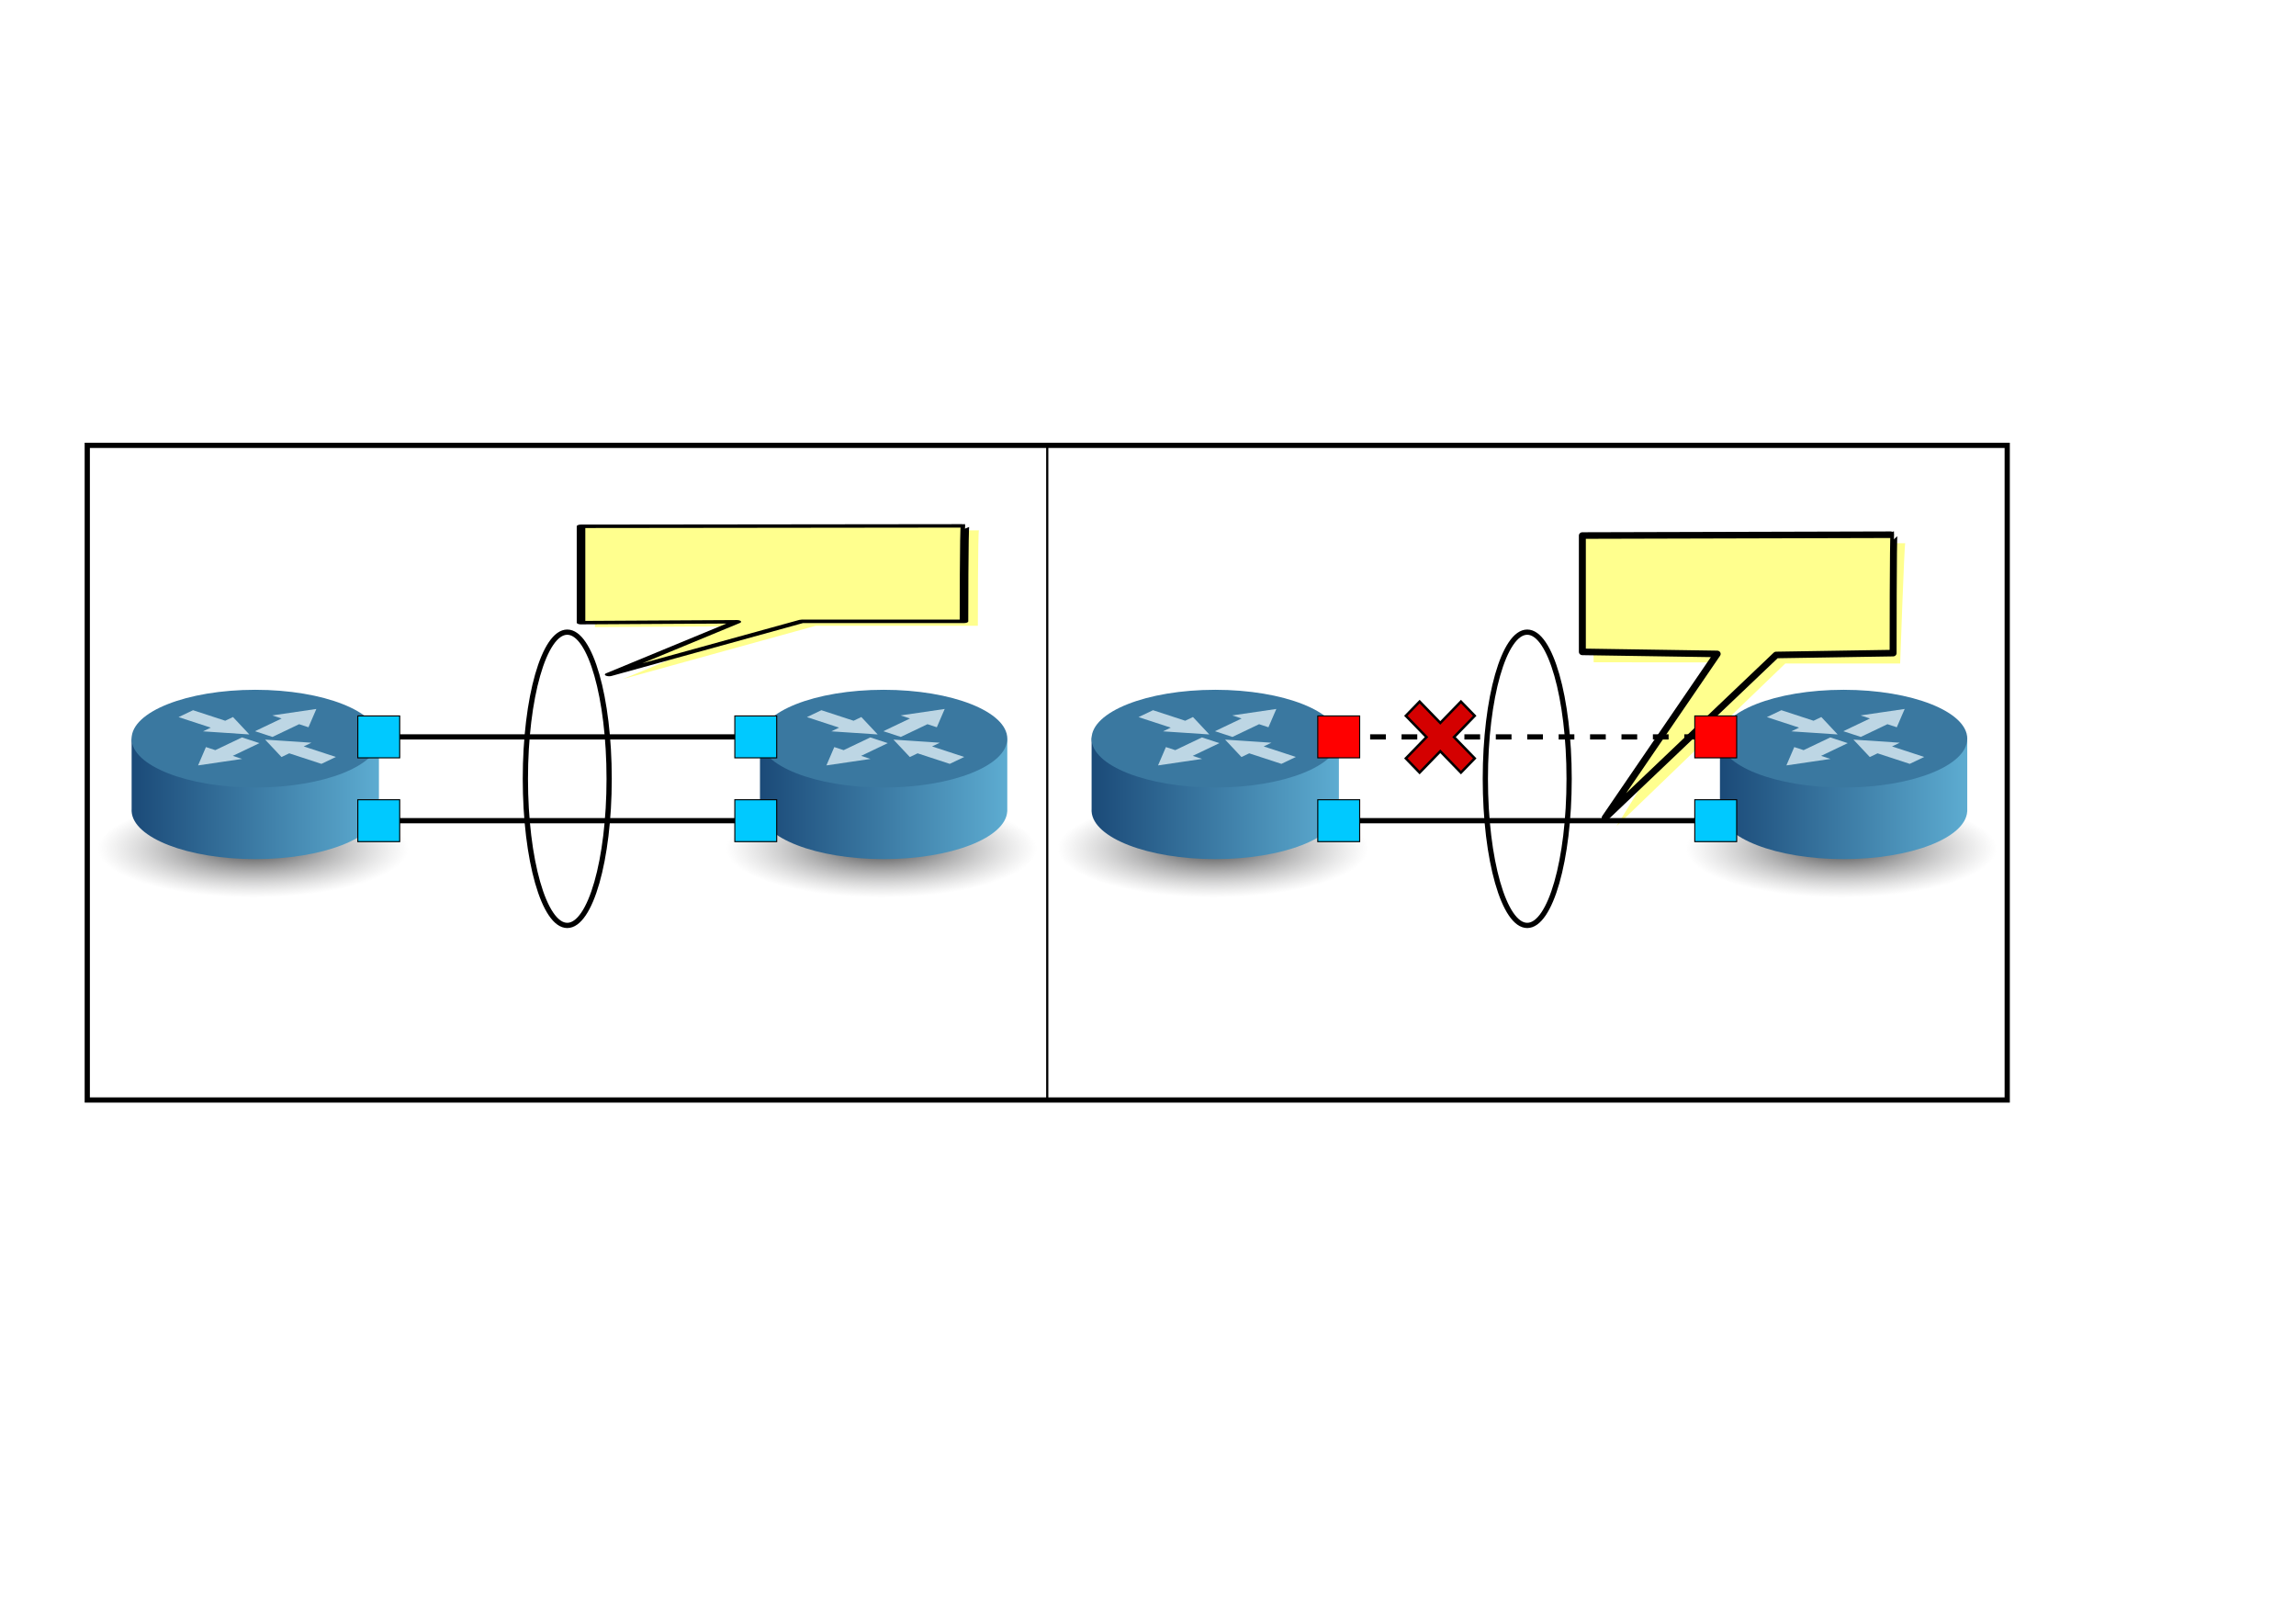
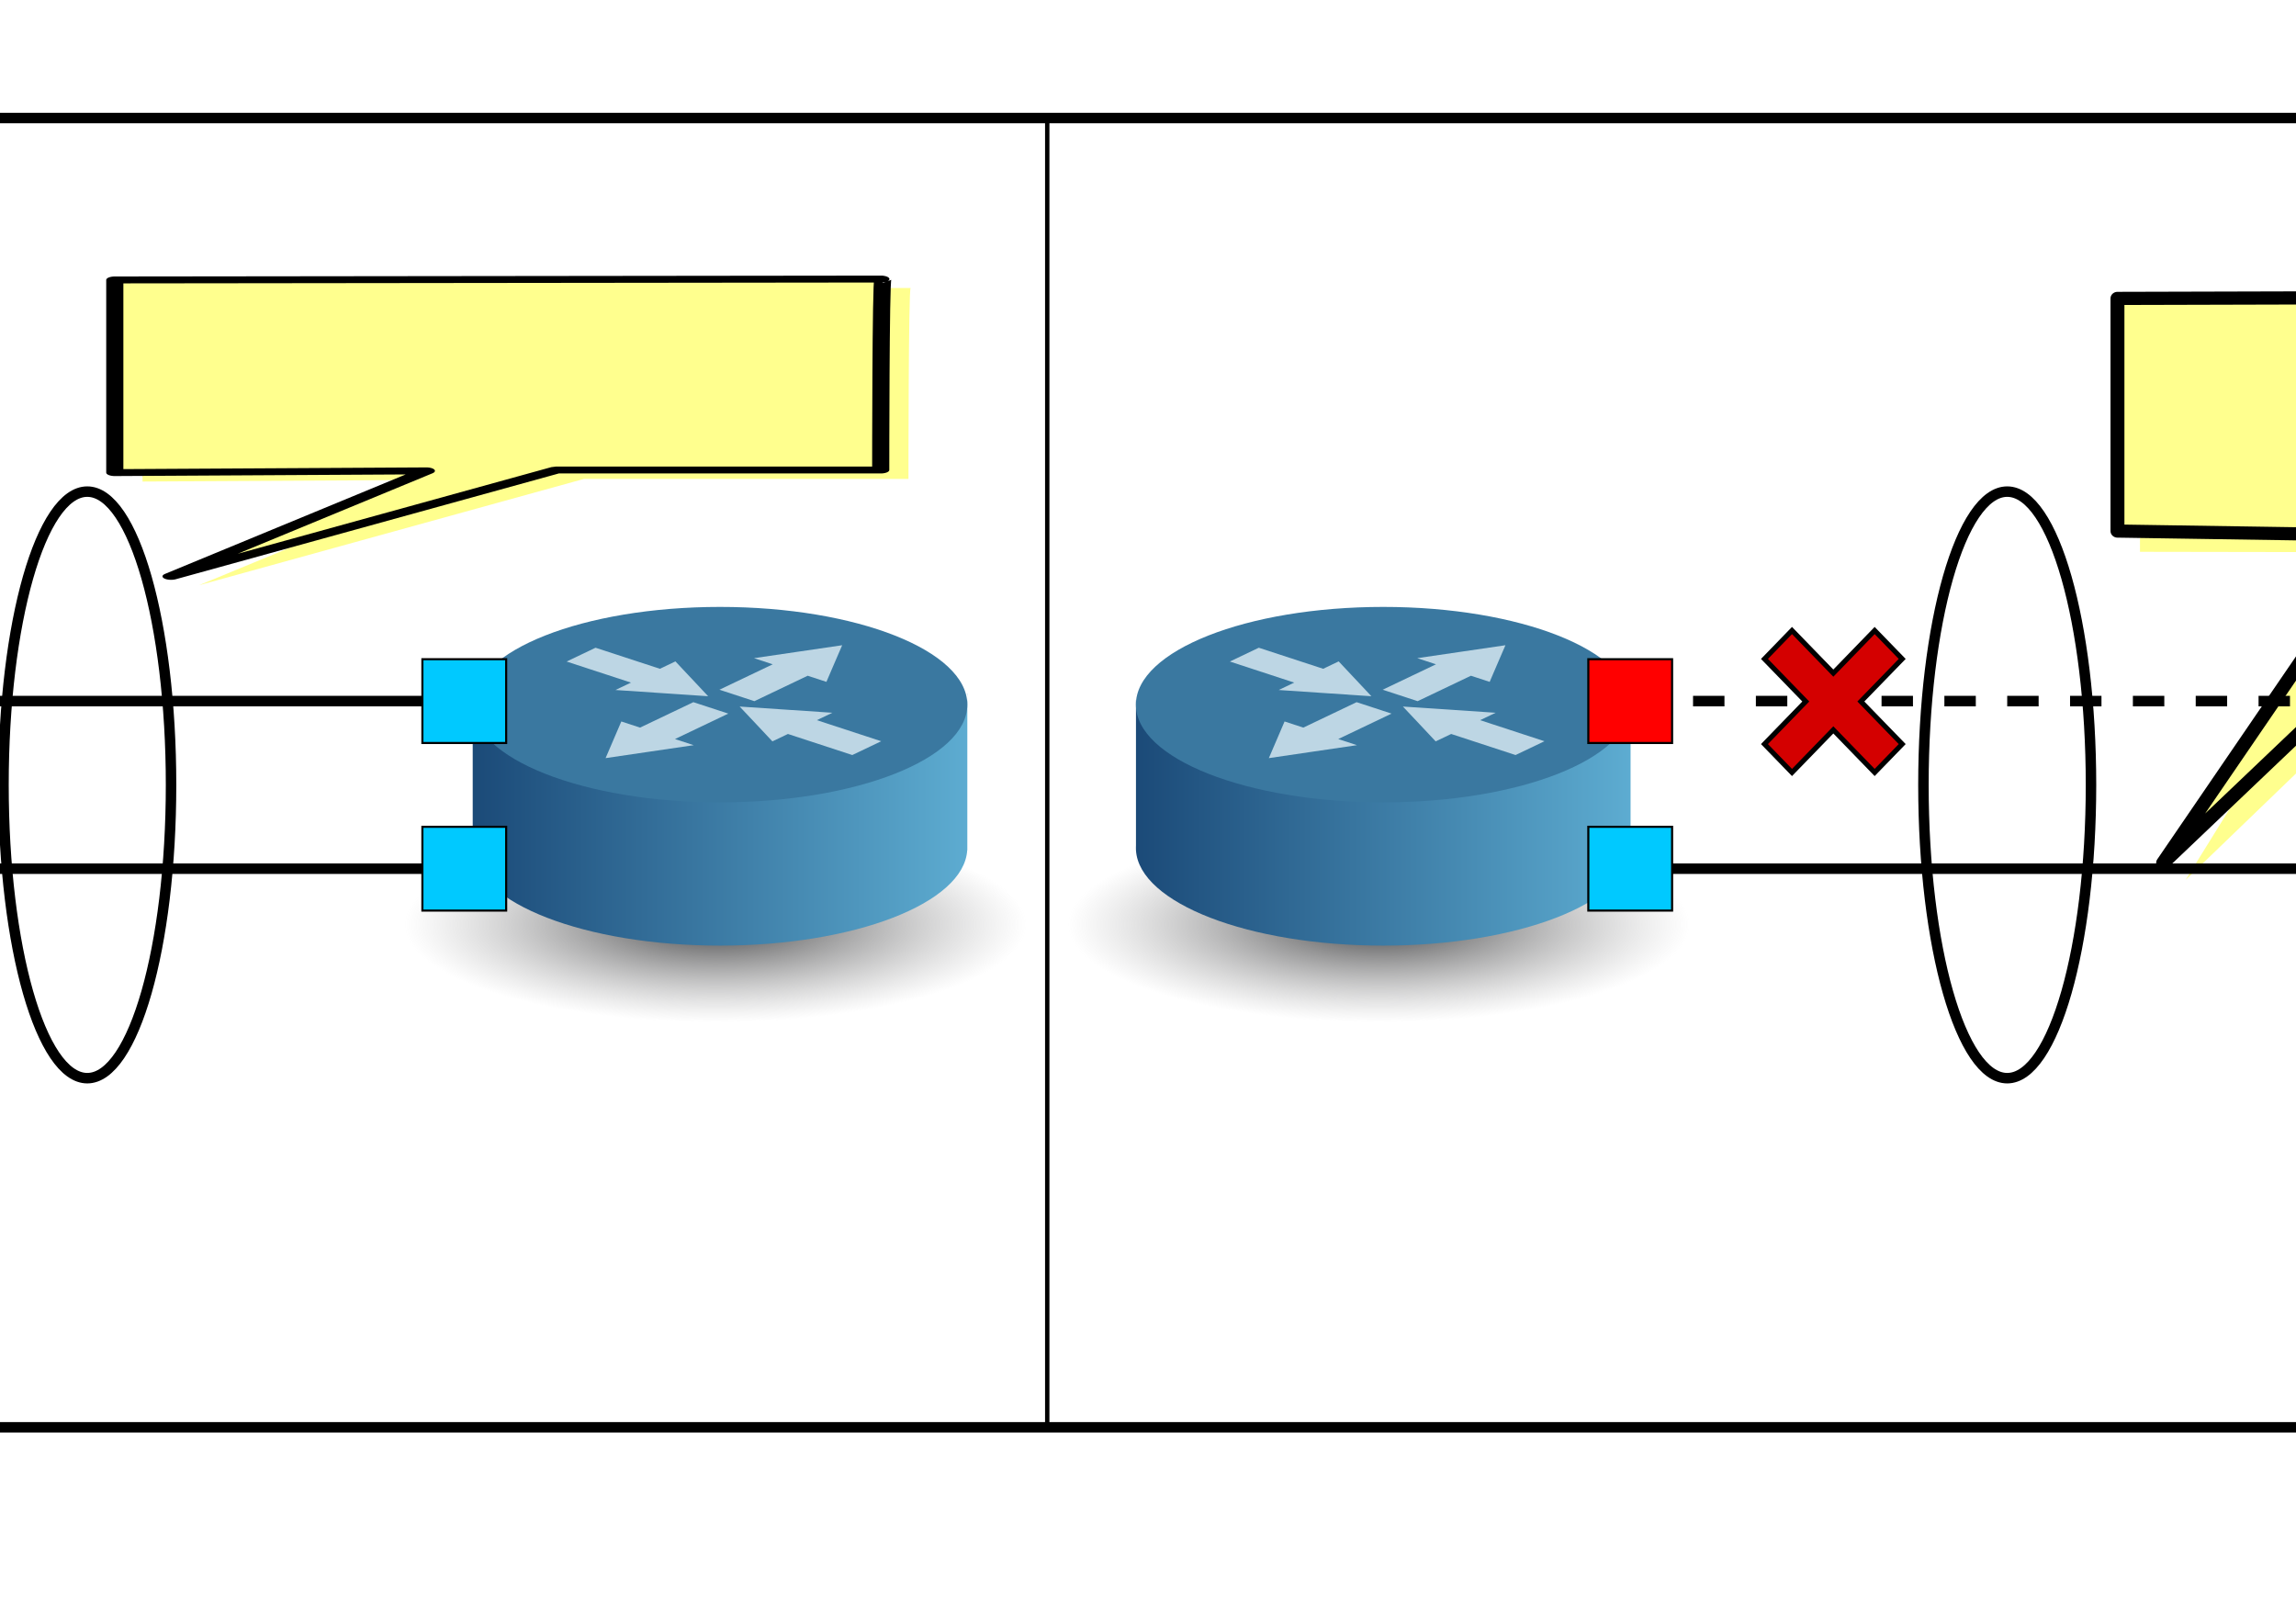
<svg xmlns="http://www.w3.org/2000/svg" xmlns:ns2="http://www.openswatchbook.org/uri/2009/osb" xmlns:xlink="http://www.w3.org/1999/xlink" width="1052.362" height="744.094" id="svg2" version="1.1">
  <defs id="defs4">
    <linearGradient id="linearGradient12001-6">
      <stop style="stop-color:#1b4a78;stop-opacity:1;" offset="0" id="stop12003-2" />
      <stop style="stop-color:#5dacd1;stop-opacity:1;" offset="1" id="stop12005-9" />
    </linearGradient>
    <linearGradient xlink:href="#linearGradient12001-6" id="linearGradient13690-7" gradientUnits="userSpaceOnUse" gradientTransform="matrix(0.471308,0,0,0.471308,118.8781,123.5182)" x1="175.719" y1="737.016" x2="470.001" y2="737.016" />
    <linearGradient id="linearGradient12828-7">
      <stop id="stop12830-8" offset="0" style="stop-color:#484849;stop-opacity:1;" />
      <stop style="stop-color:#434344;stop-opacity:1;" offset="0" id="stop12862-3" />
      <stop id="stop12832-5" offset="1" style="stop-color:#8f8f90;stop-opacity:0;" />
    </linearGradient>
    <radialGradient xlink:href="#linearGradient12828-7" id="radialGradient13688-4" gradientUnits="userSpaceOnUse" gradientTransform="matrix(1,0,0,0.177184,0,495.9268)" cx="328.571" cy="602.719" fx="328.571" fy="602.719" r="147.143" />
    <linearGradient id="linearGradient12828">
      <stop id="stop12830" offset="0" style="stop-color:#484849;stop-opacity:1;" />
      <stop style="stop-color:#434344;stop-opacity:1;" offset="0" id="stop12862" />
      <stop id="stop12832" offset="1" style="stop-color:#8f8f90;stop-opacity:0;" />
    </linearGradient>
    <radialGradient xlink:href="#linearGradient12828" id="radialGradient13651" cx="328.571" cy="602.719" fx="328.571" fy="602.719" r="147.143" gradientTransform="matrix(1,0,0,0.177184,-1.31839e-15,495.9268)" gradientUnits="userSpaceOnUse" />
    <linearGradient id="linearGradient12001">
      <stop style="stop-color:#1b4a78;stop-opacity:1;" offset="0" id="stop12003" />
      <stop style="stop-color:#5dacd1;stop-opacity:1;" offset="1" id="stop12005" />
    </linearGradient>
    <linearGradient xlink:href="#linearGradient12001" id="linearGradient13633" gradientUnits="userSpaceOnUse" gradientTransform="matrix(0.471308,0,0,0.471308,118.8781,123.5182)" x1="175.719" y1="737.016" x2="470.001" y2="737.016" />
    <radialGradient xlink:href="#linearGradient12828" id="radialGradient13688" gradientUnits="userSpaceOnUse" gradientTransform="matrix(1,0,0,0.177184,0,495.9268)" cx="328.571" cy="602.719" fx="328.571" fy="602.719" r="147.143" />
    <linearGradient xlink:href="#linearGradient12001" id="linearGradient13690" gradientUnits="userSpaceOnUse" gradientTransform="matrix(0.471308,0,0,0.471308,118.8781,123.5182)" x1="175.719" y1="737.016" x2="470.001" y2="737.016" />
    <linearGradient ns2:paint="solid" id="linearGradient4250">
      <stop id="stop4252" offset="0" style="stop-color:#00c9ff;stop-opacity:1;" />
    </linearGradient>
    <linearGradient id="linearGradient12001-6-5">
      <stop style="stop-color:#1b4a78;stop-opacity:1;" offset="0" id="stop12003-2-5" />
      <stop style="stop-color:#5dacd1;stop-opacity:1;" offset="1" id="stop12005-9-8" />
    </linearGradient>
    <linearGradient xlink:href="#linearGradient12001-6-5" id="linearGradient13690-7-5" gradientUnits="userSpaceOnUse" gradientTransform="matrix(0.471308,0,0,0.471308,118.8781,123.5182)" x1="175.719" y1="737.016" x2="470.001" y2="737.016" />
    <linearGradient id="linearGradient12828-7-1">
      <stop id="stop12830-8-0" offset="0" style="stop-color:#484849;stop-opacity:1;" />
      <stop style="stop-color:#434344;stop-opacity:1;" offset="0" id="stop12862-3-8" />
      <stop id="stop12832-5-5" offset="1" style="stop-color:#8f8f90;stop-opacity:0;" />
    </linearGradient>
    <radialGradient xlink:href="#linearGradient12828-7-1" id="radialGradient13688-4-2" gradientUnits="userSpaceOnUse" gradientTransform="matrix(1,0,0,0.177184,0,495.9268)" cx="328.571" cy="602.719" fx="328.571" fy="602.719" r="147.143" />
    <linearGradient id="linearGradient12828-8">
      <stop id="stop12830-9" offset="0" style="stop-color:#484849;stop-opacity:1;" />
      <stop style="stop-color:#434344;stop-opacity:1;" offset="0" id="stop12862-7" />
      <stop id="stop12832-1" offset="1" style="stop-color:#8f8f90;stop-opacity:0;" />
    </linearGradient>
    <radialGradient xlink:href="#linearGradient12828-8" id="radialGradient13651-0" cx="328.571" cy="602.719" fx="328.571" fy="602.719" r="147.143" gradientTransform="matrix(1,0,0,0.177184,-1.31839e-15,495.9268)" gradientUnits="userSpaceOnUse" />
    <linearGradient id="linearGradient12001-4">
      <stop style="stop-color:#1b4a78;stop-opacity:1;" offset="0" id="stop12003-9" />
      <stop style="stop-color:#5dacd1;stop-opacity:1;" offset="1" id="stop12005-92" />
    </linearGradient>
    <linearGradient xlink:href="#linearGradient12001-4" id="linearGradient13633-3" gradientUnits="userSpaceOnUse" gradientTransform="matrix(0.471308,0,0,0.471308,118.8781,123.5182)" x1="175.719" y1="737.016" x2="470.001" y2="737.016" />
    <radialGradient xlink:href="#linearGradient12828-8" id="radialGradient13688-2" gradientUnits="userSpaceOnUse" gradientTransform="matrix(1,0,0,0.177184,0,495.9268)" cx="328.571" cy="602.719" fx="328.571" fy="602.719" r="147.143" />
    <linearGradient xlink:href="#linearGradient12001-4" id="linearGradient13690-76" gradientUnits="userSpaceOnUse" gradientTransform="matrix(0.471308,0,0,0.471308,118.8781,123.5182)" x1="175.719" y1="737.016" x2="470.001" y2="737.016" />
    <linearGradient ns2:paint="solid" id="linearGradient4250-0">
      <stop id="stop4252-9" offset="0" style="stop-color:#00c9ff;stop-opacity:1;" />
    </linearGradient>
  </defs>
  <g id="layer1" transform="translate(0,-308.2677)">
-     <g id="g3203" transform="matrix(0.48,0,0,0.48,10.4,480.7968)">
+     <g id="g3203" transform="matrix(0.96,0,0,0.96,-459.2,299.2315)">
      <g transform="translate(0,-308.2677)" id="layer1-9">
        <g transform="matrix(1.702789,0,0,1.710788,47.59226,521.6362)" id="layer1-6">
          <g id="g13678" transform="translate(-168.5715,-361.4285)">
            <path transform="matrix(0.592567,0,0,1.045917,75.12109,-130.213)" d="m 475.714,602.719 c 0,14.399 -65.878,26.071 -147.143,26.071 -81.265,0 -147.143,-11.673 -147.143,-26.071 0,-14.399 65.878,-26.071 147.143,-26.071 81.265,0 147.143,11.673 147.143,26.071 z" id="path13641" style="fill:url(#radialGradient13688);fill-opacity:1;stroke:none" />
            <path id="path13626" d="m 201.713,435.707 0,0.295 c 0.006,-0.098 0.021,-0.197 0.029,-0.295 l -0.029,0 z m 138.624,0 c 0.03,0.33 0.059,0.668 0.059,1.002 l 0,-1.002 -0.059,0 z m 0.059,1.002 c -10e-6,15.052 -31.075,27.262 -69.356,27.262 -37.683,10e-6 -68.376,-11.828 -69.326,-26.555 l 0,40.68 c -0.015,0.234 -0.015,0.457 -0.015,0.692 0,0.225 8.7e-4,0.453 0.015,0.678 0.912,14.741 31.619,26.599 69.326,26.599 37.708,0 68.415,-11.858 69.326,-26.599 l 0.029,0 0,-0.501 c 9.5e-4,-0.059 0,-0.118 0,-0.177 0,-0.059 9.4e-4,-0.118 0,-0.177 l 0,-41.902 z" style="fill:url(#linearGradient13690);fill-opacity:1;stroke:none" />
            <path transform="matrix(0.471308,0,0,1.045917,116.1877,-191.5659)" d="m 475.714,602.719 c 0,14.399 -65.878,26.071 -147.143,26.071 -81.265,0 -147.143,-11.673 -147.143,-26.071 0,-14.399 65.878,-26.071 147.143,-26.071 81.265,0 147.143,11.673 147.143,26.071 z" id="path11090" style="fill:#3a78a0;fill-opacity:1;stroke:none" />
            <g transform="matrix(0.84958,0.276715,-0.703617,0.334119,443.2028,133.2284)" style="fill:#f2fdff;fill-opacity:0.712" id="g13565">
              <path style="fill:#f2fdff;fill-opacity:0.712;stroke:none" d="m 328.669,592.825 -5.979,10.353 -5.979,10.353 6.184,0 0,21.241 11.532,0 0,-21.241 6.184,0 -5.979,-10.353 -5.965,-10.353 z" id="path13507" />
              <path style="fill:#f2fdff;fill-opacity:0.712;stroke:none" d="m 328.669,687.11 -5.979,-10.353 -5.979,-10.353 6.184,0 0,-21.241 11.532,0 0,21.241 6.184,0 -5.979,10.353 -5.965,10.353 z" id="path13509" />
              <path style="fill:#f2fdff;fill-opacity:0.712;stroke:none" d="m 333.748,639.824 10.353,-5.979 10.353,-5.979 0,6.184 21.241,0 0,11.532 -21.241,0 0,6.184 -10.353,-5.979 -10.353,-5.965 z" id="path13511" />
              <path style="fill:#f2fdff;fill-opacity:0.712;stroke:none" d="m 323.357,639.824 -10.353,-5.979 -10.353,-5.979 0,6.184 -21.241,0 0,11.532 21.241,0 0,6.184 10.353,-5.979 10.353,-5.965 z" id="path13513" />
            </g>
          </g>
        </g>
        <g transform="matrix(1.702789,0,0,1.710788,647.5923,521.6362)" id="layer1-6-4">
          <g id="g13678-8" transform="translate(-168.5715,-361.4285)">
            <path transform="matrix(0.592567,0,0,1.045917,75.12109,-130.213)" d="m 475.714,602.719 c 0,14.399 -65.878,26.071 -147.143,26.071 -81.265,0 -147.143,-11.673 -147.143,-26.071 0,-14.399 65.878,-26.071 147.143,-26.071 81.265,0 147.143,11.673 147.143,26.071 z" id="path13641-5" style="fill:url(#radialGradient13688-4);fill-opacity:1;stroke:none" />
            <path id="path13626-0" d="m 201.713,435.707 0,0.295 c 0.006,-0.098 0.021,-0.197 0.029,-0.295 l -0.029,0 z m 138.624,0 c 0.03,0.33 0.059,0.668 0.059,1.002 l 0,-1.002 -0.059,0 z m 0.059,1.002 c -10e-6,15.052 -31.075,27.262 -69.356,27.262 -37.683,10e-6 -68.376,-11.828 -69.326,-26.555 l 0,40.68 c -0.015,0.234 -0.015,0.457 -0.015,0.692 0,0.225 8.7e-4,0.453 0.015,0.678 0.912,14.741 31.619,26.599 69.326,26.599 37.708,0 68.415,-11.858 69.326,-26.599 l 0.029,0 0,-0.501 c 9.5e-4,-0.059 0,-0.118 0,-0.177 0,-0.059 9.4e-4,-0.118 0,-0.177 l 0,-41.902 z" style="fill:url(#linearGradient13690-7);fill-opacity:1;stroke:none" />
            <path transform="matrix(0.471308,0,0,1.045917,116.1877,-191.5659)" d="m 475.714,602.719 c 0,14.399 -65.878,26.071 -147.143,26.071 -81.265,0 -147.143,-11.673 -147.143,-26.071 0,-14.399 65.878,-26.071 147.143,-26.071 81.265,0 147.143,11.673 147.143,26.071 z" id="path11090-9" style="fill:#3a78a0;fill-opacity:1;stroke:none" />
            <g transform="matrix(0.84958,0.276715,-0.703617,0.334119,443.2028,133.2284)" style="fill:#f2fdff;fill-opacity:0.712" id="g13565-0">
              <path style="fill:#f2fdff;fill-opacity:0.712;stroke:none" d="m 328.669,592.825 -5.979,10.353 -5.979,10.353 6.184,0 0,21.241 11.532,0 0,-21.241 6.184,0 -5.979,-10.353 -5.965,-10.353 z" id="path13507-1" />
              <path style="fill:#f2fdff;fill-opacity:0.712;stroke:none" d="m 328.669,687.11 -5.979,-10.353 -5.979,-10.353 6.184,0 0,-21.241 11.532,0 0,21.241 6.184,0 -5.979,10.353 -5.965,10.353 z" id="path13509-5" />
              <path style="fill:#f2fdff;fill-opacity:0.712;stroke:none" d="m 333.748,639.824 10.353,-5.979 10.353,-5.979 0,6.184 21.241,0 0,11.532 -21.241,0 0,6.184 -10.353,-5.979 -10.353,-5.965 z" id="path13511-5" />
              <path style="fill:#f2fdff;fill-opacity:0.712;stroke:none" d="m 323.357,639.824 -10.353,-5.979 -10.353,-5.979 0,6.184 -21.241,0 0,11.532 21.241,0 0,6.184 10.353,-5.979 10.353,-5.965 z" id="path13513-5" />
            </g>
          </g>
        </g>
      </g>
      <g id="layer3">
        <path id="path4203" d="m 340,344.094 c 360,0 360,0 360,0" style="fill:none;stroke:#000000;stroke-width:5;stroke-linecap:butt;stroke-linejoin:miter;stroke-miterlimit:4;stroke-opacity:1;stroke-dasharray:none" />
        <path id="path4205" d="m 340,424.094 360,0" style="fill:none;stroke:#000000;stroke-width:5;stroke-linecap:butt;stroke-linejoin:miter;stroke-miterlimit:4;stroke-opacity:1;stroke-dasharray:none" />
      </g>
      <g style="display:inline" id="layer2">
        <rect y="324.094" x="320" height="40" width="40" id="rect3400" style="fill:#00c9ff;fill-opacity:1;fill-rule:evenodd;stroke:#000000;stroke-width:1px;stroke-linecap:butt;stroke-linejoin:miter;stroke-opacity:1" />
        <rect y="404.094" x="320" height="40" width="40" id="rect3402" style="fill:#00c9ff;fill-opacity:1;fill-rule:evenodd;stroke:#000000;stroke-width:1px;stroke-linecap:butt;stroke-linejoin:miter;stroke-opacity:1" />
        <rect y="324.094" x="680" height="40" width="40" id="rect3404" style="fill:#00c9ff;fill-opacity:1;fill-rule:evenodd;stroke:#000000;stroke-width:1px;stroke-linecap:butt;stroke-linejoin:miter;stroke-opacity:1" />
        <rect y="404.094" x="680" height="40" width="40" id="rect3406" style="fill:#00c9ff;fill-opacity:1;fill-rule:evenodd;stroke:#000000;stroke-width:1px;stroke-linecap:butt;stroke-linejoin:miter;stroke-opacity:1" />
      </g>
      <g id="layer4">
        <flowRoot transform="translate(-26,14)" style="font-size:30px;font-style:normal;font-variant:normal;font-weight:normal;font-stretch:normal;text-align:start;line-height:125%;letter-spacing:0px;word-spacing:0px;writing-mode:lr-tb;text-anchor:start;fill:#000000;fill-opacity:1;stroke:none;font-family:'TakaoExゴシック';-inkscape-font-specification:'TakaoExゴシック'" id="flowRoot4208" xml:space="preserve">
          <flowRegion id="flowRegion4210">
            <rect style="font-size:30px;font-style:normal;font-variant:normal;font-weight:normal;font-stretch:normal;text-align:start;line-height:125%;writing-mode:lr-tb;text-anchor:start;font-family:'TakaoExゴシック';-inkscape-font-specification:'TakaoExゴシック'" y="259.901" x="345.566" height="44.194" width="194.434" id="rect4212" />
          </flowRegion>
          <flowPara id="flowPara4214">100Mbps</flowPara>
        </flowRoot>
        <flowRoot transform="translate(-26,194)" style="font-size:30px;font-style:normal;font-variant:normal;font-weight:normal;font-stretch:normal;text-align:start;line-height:125%;letter-spacing:0px;word-spacing:0px;writing-mode:lr-tb;text-anchor:start;fill:#000000;fill-opacity:1;stroke:none;font-family:'TakaoExゴシック';-inkscape-font-specification:'TakaoExゴシック'" id="flowRoot4208-0" xml:space="preserve">
          <flowRegion id="flowRegion4210-5">
            <rect style="font-size:30px;font-style:normal;font-variant:normal;font-weight:normal;font-stretch:normal;text-align:start;line-height:125%;writing-mode:lr-tb;text-anchor:start;font-family:'TakaoExゴシック';-inkscape-font-specification:'TakaoExゴシック'" y="259.901" x="345.566" height="44.194" width="194.434" id="rect4212-8" />
          </flowRegion>
          <flowPara id="flowPara4214-3">100Mbps</flowPara>
        </flowRoot>
      </g>
      <g id="layer5">
        <path d="m 560,384.094 c 0,77.32 -17.909,140 -40,140 -22.091,0 -40,-62.68 -40,-140 0,-77.32 17.909,-140 40,-140 22.091,0 40,62.68 40,140 z" id="path4248" style="fill:none;stroke:#000000;stroke-width:5;stroke-miterlimit:4;stroke-dasharray:none" />
        <g style="fill:#ffff8e;fill-opacity:1" transform="matrix(0.8185895,0,0,0.3297893,514.5481,132.5499)" id="g827">
          <path d="m 38.896,44.768 c 0,0 449.248,-1.262 447.986,-1.262 -1.262,0 -1.262,276.363 -1.262,276.363 l -189.29,0 -224.624,153.956 148.908,-152.694 -181.718,2.524 0,-278.887 z" id="path700" style="fill:#ffff8e;fill-opacity:1;fill-rule:evenodd;stroke:none" />
          <path d="m 22.715,31.823 c 0,0 449.248,-1.262 447.986,-1.262 -1.262,0 -1.262,276.363 -1.262,276.363 l -189.29,0 L 55.525,460.88 204.433,308.186 22.715,310.71 l 0,-278.887 z" id="path552" style="fill:#ffff8e;fill-opacity:1;fill-rule:evenodd;stroke:#000000;stroke-width:10;stroke-linecap:butt;stroke-linejoin:round;stroke-opacity:1;stroke-dasharray:none" />
        </g>
        <flowRoot transform="translate(9.5,24.75659)" style="font-size:40px;font-style:normal;font-weight:normal;line-height:125%;letter-spacing:0px;word-spacing:0px;fill:#000000;fill-opacity:1;stroke:none;font-family:Sans" id="flowRoot4294" xml:space="preserve">
          <flowRegion id="flowRegion4296">
            <rect y="135.337" x="550.494" height="80.364" width="331.502" id="rect4298" />
          </flowRegion>
          <flowPara id="flowPara4300">200Mbpsの帯域</flowPara>
        </flowRoot>
      </g>
      <g id="layer6">
        <flowRoot transform="translate(-8.036408,0)" style="font-size:48px;font-style:normal;font-variant:normal;font-weight:bold;font-stretch:normal;text-align:start;line-height:125%;letter-spacing:0px;word-spacing:0px;writing-mode:lr-tb;text-anchor:start;fill:#000000;fill-opacity:1;stroke:none;font-family:Sans;-inkscape-font-specification:Sans Bold" id="flowRoot4303" xml:space="preserve">
          <flowRegion id="flowRegion4305">
            <rect style="font-size:48px;font-style:normal;font-variant:normal;font-weight:bold;font-stretch:normal;text-align:start;line-height:125%;writing-mode:lr-tb;text-anchor:start;font-family:Sans;-inkscape-font-specification:Sans Bold" y="539.166" x="361.638" height="78.355" width="341.547" id="rect4307" />
          </flowRegion>
          <flowPara id="flowPara4309">通信速度の向上</flowPara>
        </flowRoot>
      </g>
    </g>
-     <g id="g3483" transform="matrix(0.48,0,0,0.48,450.4,480.7968)">
+     <g id="g3483" transform="matrix(0.96,0,0,0.96,420.8,299.2315)">
      <g id="layer5-1">
        <path d="m 560,384.094 c 0,77.32 -17.909,140 -40,140 -22.091,0 -40,-62.68 -40,-140 0,-77.32 17.909,-140 40,-140 22.091,0 40,62.68 40,140 z" id="path4248-2" style="fill:none;stroke:#000000;stroke-width:5;stroke-miterlimit:4;stroke-dasharray:none" />
        <g style="fill:#ffff8e;fill-opacity:1" transform="matrix(0.66425,0,0,0.6280157,557.5481,131.8799)" id="g827-0">
          <path d="m 38.896,44.768 c 0,0 449.248,-1.262 447.986,-1.262 -1.262,0 -7.311,182.814 -7.311,182.814 l -165.093,0 L 71.706,473.825 217.59,224.747 38.896,224.436 z" id="path700-9" style="fill:#ffff8e;fill-opacity:1;fill-rule:evenodd;stroke:none" />
          <path d="m 22.715,31.823 c 0,0 449.248,-1.262 447.986,-1.262 -1.262,0 -1.262,179.979 -1.262,179.979 L 301.321,213.375 55.525,460.88 216.531,211.802 22.715,208.656 z" id="path552-3" style="fill:#ffff8e;fill-opacity:1;fill-rule:evenodd;stroke:#000000;stroke-width:10;stroke-linecap:butt;stroke-linejoin:round;stroke-opacity:1;stroke-dasharray:none" />
        </g>
        <flowRoot transform="translate(5.481796,34.8021)" style="font-size:36px;font-style:normal;font-variant:normal;font-weight:normal;font-stretch:normal;text-align:center;line-height:100%;letter-spacing:0px;word-spacing:0px;writing-mode:lr-tb;text-anchor:middle;fill:#000000;fill-opacity:1;stroke:none;font-family:Sans;-inkscape-font-specification:Sans" id="flowRoot4294-1" xml:space="preserve">
          <flowRegion id="flowRegion4296-2">
            <rect style="font-size:36px;font-style:normal;font-variant:normal;font-weight:normal;font-stretch:normal;text-align:center;line-height:100%;writing-mode:lr-tb;text-anchor:middle;font-family:Sans;-inkscape-font-specification:Sans" y="135.337" x="550.494" height="80.364" width="331.502" id="rect4298-5" />
          </flowRegion>
          <flowPara id="flowPara4300-0">故障していない</flowPara>
          <flowPara id="flowPara3946">回線のみ使用</flowPara>
        </flowRoot>
      </g>
      <g transform="translate(0,-308.2677)" id="layer1-8">
        <g transform="matrix(1.702789,0,0,1.710788,47.59226,521.6362)" id="layer1-6-7">
          <g id="g13678-6" transform="translate(-168.5715,-361.4285)">
            <path transform="matrix(0.592567,0,0,1.045917,75.12109,-130.213)" d="m 475.714,602.719 c 0,14.399 -65.878,26.071 -147.143,26.071 -81.265,0 -147.143,-11.673 -147.143,-26.071 0,-14.399 65.878,-26.071 147.143,-26.071 81.265,0 147.143,11.673 147.143,26.071 z" id="path13641-4" style="fill:url(#radialGradient13688-2);fill-opacity:1;stroke:none" />
            <path id="path13626-8" d="m 201.713,435.707 0,0.295 c 0.006,-0.098 0.021,-0.197 0.029,-0.295 l -0.029,0 z m 138.624,0 c 0.03,0.33 0.059,0.668 0.059,1.002 l 0,-1.002 -0.059,0 z m 0.059,1.002 c -10e-6,15.052 -31.075,27.262 -69.356,27.262 -37.683,10e-6 -68.376,-11.828 -69.326,-26.555 l 0,40.68 c -0.015,0.234 -0.015,0.457 -0.015,0.692 0,0.225 8.7e-4,0.453 0.015,0.678 0.912,14.741 31.619,26.599 69.326,26.599 37.708,0 68.415,-11.858 69.326,-26.599 l 0.029,0 0,-0.501 c 9.5e-4,-0.059 0,-0.118 0,-0.177 0,-0.059 9.4e-4,-0.118 0,-0.177 l 0,-41.902 z" style="fill:url(#linearGradient13690-76);fill-opacity:1;stroke:none" />
            <path transform="matrix(0.471308,0,0,1.045917,116.1877,-191.5659)" d="m 475.714,602.719 c 0,14.399 -65.878,26.071 -147.143,26.071 -81.265,0 -147.143,-11.673 -147.143,-26.071 0,-14.399 65.878,-26.071 147.143,-26.071 81.265,0 147.143,11.673 147.143,26.071 z" id="path11090-5" style="fill:#3a78a0;fill-opacity:1;stroke:none" />
            <g transform="matrix(0.84958,0.276715,-0.703617,0.334119,443.2028,133.2284)" style="fill:#f2fdff;fill-opacity:0.712" id="g13565-6">
              <path style="fill:#f2fdff;fill-opacity:0.712;stroke:none" d="m 328.669,592.825 -5.979,10.353 -5.979,10.353 6.184,0 0,21.241 11.532,0 0,-21.241 6.184,0 -5.979,-10.353 -5.965,-10.353 z" id="path13507-9" />
              <path style="fill:#f2fdff;fill-opacity:0.712;stroke:none" d="m 328.669,687.11 -5.979,-10.353 -5.979,-10.353 6.184,0 0,-21.241 11.532,0 0,21.241 6.184,0 -5.979,10.353 -5.965,10.353 z" id="path13509-3" />
              <path style="fill:#f2fdff;fill-opacity:0.712;stroke:none" d="m 333.748,639.824 10.353,-5.979 10.353,-5.979 0,6.184 21.241,0 0,11.532 -21.241,0 0,6.184 -10.353,-5.979 -10.353,-5.965 z" id="path13511-56" />
              <path style="fill:#f2fdff;fill-opacity:0.712;stroke:none" d="m 323.357,639.824 -10.353,-5.979 -10.353,-5.979 0,6.184 -21.241,0 0,11.532 21.241,0 0,6.184 10.353,-5.979 10.353,-5.965 z" id="path13513-4" />
            </g>
          </g>
        </g>
        <g transform="matrix(1.702789,0,0,1.710788,647.5923,521.6362)" id="layer1-6-4-8">
          <g id="g13678-8-7" transform="translate(-168.5715,-361.4285)">
            <path transform="matrix(0.592567,0,0,1.045917,75.12109,-130.213)" d="m 475.714,602.719 c 0,14.399 -65.878,26.071 -147.143,26.071 -81.265,0 -147.143,-11.673 -147.143,-26.071 0,-14.399 65.878,-26.071 147.143,-26.071 81.265,0 147.143,11.673 147.143,26.071 z" id="path13641-5-7" style="fill:url(#radialGradient13688-4-2);fill-opacity:1;stroke:none" />
            <path id="path13626-0-8" d="m 201.713,435.707 0,0.295 c 0.006,-0.098 0.021,-0.197 0.029,-0.295 l -0.029,0 z m 138.624,0 c 0.03,0.33 0.059,0.668 0.059,1.002 l 0,-1.002 -0.059,0 z m 0.059,1.002 c -10e-6,15.052 -31.075,27.262 -69.356,27.262 -37.683,10e-6 -68.376,-11.828 -69.326,-26.555 l 0,40.68 c -0.015,0.234 -0.015,0.457 -0.015,0.692 0,0.225 8.7e-4,0.453 0.015,0.678 0.912,14.741 31.619,26.599 69.326,26.599 37.708,0 68.415,-11.858 69.326,-26.599 l 0.029,0 0,-0.501 c 9.5e-4,-0.059 0,-0.118 0,-0.177 0,-0.059 9.4e-4,-0.118 0,-0.177 l 0,-41.902 z" style="fill:url(#linearGradient13690-7-5);fill-opacity:1;stroke:none" />
            <path transform="matrix(0.471308,0,0,1.045917,116.1877,-191.5659)" d="m 475.714,602.719 c 0,14.399 -65.878,26.071 -147.143,26.071 -81.265,0 -147.143,-11.673 -147.143,-26.071 0,-14.399 65.878,-26.071 147.143,-26.071 81.265,0 147.143,11.673 147.143,26.071 z" id="path11090-9-2" style="fill:#3a78a0;fill-opacity:1;stroke:none" />
            <g transform="matrix(0.84958,0.276715,-0.703617,0.334119,443.2028,133.2284)" style="fill:#f2fdff;fill-opacity:0.712" id="g13565-0-2">
              <path style="fill:#f2fdff;fill-opacity:0.712;stroke:none" d="m 328.669,592.825 -5.979,10.353 -5.979,10.353 6.184,0 0,21.241 11.532,0 0,-21.241 6.184,0 -5.979,-10.353 -5.965,-10.353 z" id="path13507-1-5" />
              <path style="fill:#f2fdff;fill-opacity:0.712;stroke:none" d="m 328.669,687.11 -5.979,-10.353 -5.979,-10.353 6.184,0 0,-21.241 11.532,0 0,21.241 6.184,0 -5.979,10.353 -5.965,10.353 z" id="path13509-5-9" />
              <path style="fill:#f2fdff;fill-opacity:0.712;stroke:none" d="m 333.748,639.824 10.353,-5.979 10.353,-5.979 0,6.184 21.241,0 0,11.532 -21.241,0 0,6.184 -10.353,-5.979 -10.353,-5.965 z" id="path13511-5-1" />
              <path style="fill:#f2fdff;fill-opacity:0.712;stroke:none" d="m 323.357,639.824 -10.353,-5.979 -10.353,-5.979 0,6.184 -21.241,0 0,11.532 21.241,0 0,6.184 10.353,-5.979 10.353,-5.965 z" id="path13513-5-1" />
            </g>
          </g>
        </g>
      </g>
      <g id="layer3-2">
        <path id="path4203-5" d="m 340,344.094 c 360,0 360,0 360,0" style="fill:none;stroke:#000000;stroke-width:5;stroke-linecap:butt;stroke-linejoin:miter;stroke-miterlimit:4;stroke-opacity:1;stroke-dasharray:15, 15;stroke-dashoffset:0" />
        <path id="path4205-3" d="m 340,424.094 360,0" style="fill:none;stroke:#000000;stroke-width:5;stroke-linecap:butt;stroke-linejoin:miter;stroke-miterlimit:4;stroke-opacity:1;stroke-dasharray:none" />
        <g style="fill:#d40000;stroke:#000000;stroke-opacity:1" id="g3977" transform="matrix(2.348575,0,0,-2.420329,404.0991,378.1676)">
          <g style="fill:#d40000;stroke:#000000;stroke-opacity:1" id="g3979" transform="translate(22.3992,27.9999)">
            <path d="M 0,0 -8.399,-8.402 -16.801,0 l -5.598,-5.602 8.4,-8.397 -8.4,-8.399 5.598,-5.602 8.402,8.403 L 0,-28 l 5.601,5.602 -8.406,8.399 8.406,8.397 L 0,0 z" style="fill:#d40000;fill-opacity:1;fill-rule:nonzero;stroke:#000000;stroke-opacity:1" id="path3981" />
          </g>
        </g>
      </g>
      <g style="display:inline" id="layer2-3">
        <rect y="324.094" x="320" height="40" width="40" id="rect3400-1" style="fill:#ff0000;fill-opacity:1;fill-rule:evenodd;stroke:#000000;stroke-width:1px;stroke-linecap:butt;stroke-linejoin:miter;stroke-opacity:1" />
        <rect y="404.094" x="320" height="40" width="40" id="rect3402-6" style="fill:#00c9ff;fill-opacity:1;fill-rule:evenodd;stroke:#000000;stroke-width:1px;stroke-linecap:butt;stroke-linejoin:miter;stroke-opacity:1" />
        <rect y="324.094" x="680" height="40" width="40" id="rect3404-5" style="fill:#ff0000;fill-opacity:1;fill-rule:evenodd;stroke:#000000;stroke-width:1px;stroke-linecap:butt;stroke-linejoin:miter;stroke-opacity:1" />
        <rect y="404.094" x="680" height="40" width="40" id="rect3406-6" style="fill:#00c9ff;fill-opacity:1;fill-rule:evenodd;stroke:#000000;stroke-width:1px;stroke-linecap:butt;stroke-linejoin:miter;stroke-opacity:1" />
      </g>
      <g id="layer4-7">
        <flowRoot transform="translate(-26,14)" style="font-size:30px;font-style:normal;font-variant:normal;font-weight:normal;font-stretch:normal;text-align:start;line-height:125%;letter-spacing:0px;word-spacing:0px;writing-mode:lr-tb;text-anchor:start;fill:#000000;fill-opacity:1;stroke:none;font-family:'TakaoExゴシック';-inkscape-font-specification:'TakaoExゴシック'" id="flowRoot4208-3" xml:space="preserve">
          <flowRegion id="flowRegion4210-53">
            <rect style="font-size:30px;font-style:normal;font-variant:normal;font-weight:normal;font-stretch:normal;text-align:start;line-height:125%;writing-mode:lr-tb;text-anchor:start;font-family:'TakaoExゴシック';-inkscape-font-specification:'TakaoExゴシック'" y="259.901" x="345.566" height="44.194" width="194.434" id="rect4212-7" />
          </flowRegion>
          <flowPara id="flowPara4214-38">100Mbps</flowPara>
        </flowRoot>
        <flowRoot transform="translate(-26,194)" style="font-size:30px;font-style:normal;font-variant:normal;font-weight:normal;font-stretch:normal;text-align:start;line-height:125%;letter-spacing:0px;word-spacing:0px;writing-mode:lr-tb;text-anchor:start;fill:#000000;fill-opacity:1;stroke:none;font-family:'TakaoExゴシック';-inkscape-font-specification:'TakaoExゴシック'" id="flowRoot4208-0-5" xml:space="preserve">
          <flowRegion id="flowRegion4210-5-2">
            <rect style="font-size:30px;font-style:normal;font-variant:normal;font-weight:normal;font-stretch:normal;text-align:start;line-height:125%;writing-mode:lr-tb;text-anchor:start;font-family:'TakaoExゴシック';-inkscape-font-specification:'TakaoExゴシック'" y="259.901" x="345.566" height="44.194" width="194.434" id="rect4212-8-1" />
          </flowRegion>
          <flowPara id="flowPara4214-3-1">100Mbps</flowPara>
        </flowRoot>
      </g>
      <g id="layer6-0">
        <flowRoot transform="translate(-8.036408,0)" style="font-size:48px;font-style:normal;font-variant:normal;font-weight:bold;font-stretch:normal;text-align:start;line-height:125%;letter-spacing:0px;word-spacing:0px;writing-mode:lr-tb;text-anchor:start;fill:#000000;fill-opacity:1;stroke:none;font-family:Sans;-inkscape-font-specification:Sans Bold" id="flowRoot4303-6" xml:space="preserve">
          <flowRegion id="flowRegion4305-1">
            <rect style="font-size:48px;font-style:normal;font-variant:normal;font-weight:bold;font-stretch:normal;text-align:start;line-height:125%;writing-mode:lr-tb;text-anchor:start;font-family:Sans;-inkscape-font-specification:Sans Bold" y="539.166" x="361.638" height="78.355" width="341.547" id="rect4307-9" />
          </flowRegion>
          <flowPara id="flowPara3948">耐障害性の向上</flowPara>
        </flowRoot>
      </g>
    </g>
-     <rect style="fill:none;stroke:#000000;stroke-width:2.392;stroke-linecap:square;stroke-miterlimit:4;stroke-opacity:1;stroke-dasharray:none;stroke-dashoffset:0" id="rect3541" width="880" height="300" x="40" y="512.362" />
-     <path style="fill:none;stroke:#000000;stroke-width:1px;stroke-linecap:butt;stroke-linejoin:miter;stroke-opacity:1" d="m 480,512.362 c 0,300 0,300 0,300" id="path4313" />
+     <rect style="fill:none;stroke:#000000;stroke-width:4.784;stroke-linecap:square;stroke-miterlimit:4;stroke-opacity:1;stroke-dasharray:none;stroke-dashoffset:0" id="rect3541" width="1760" height="600" x="-400" y="362.362" />
+     <path style="fill:none;stroke:#000000;stroke-width:2px;stroke-linecap:butt;stroke-linejoin:miter;stroke-opacity:1" d="m 480,362.362 c 0,600 0,600 0,600" id="path4313" />
  </g>
</svg>
